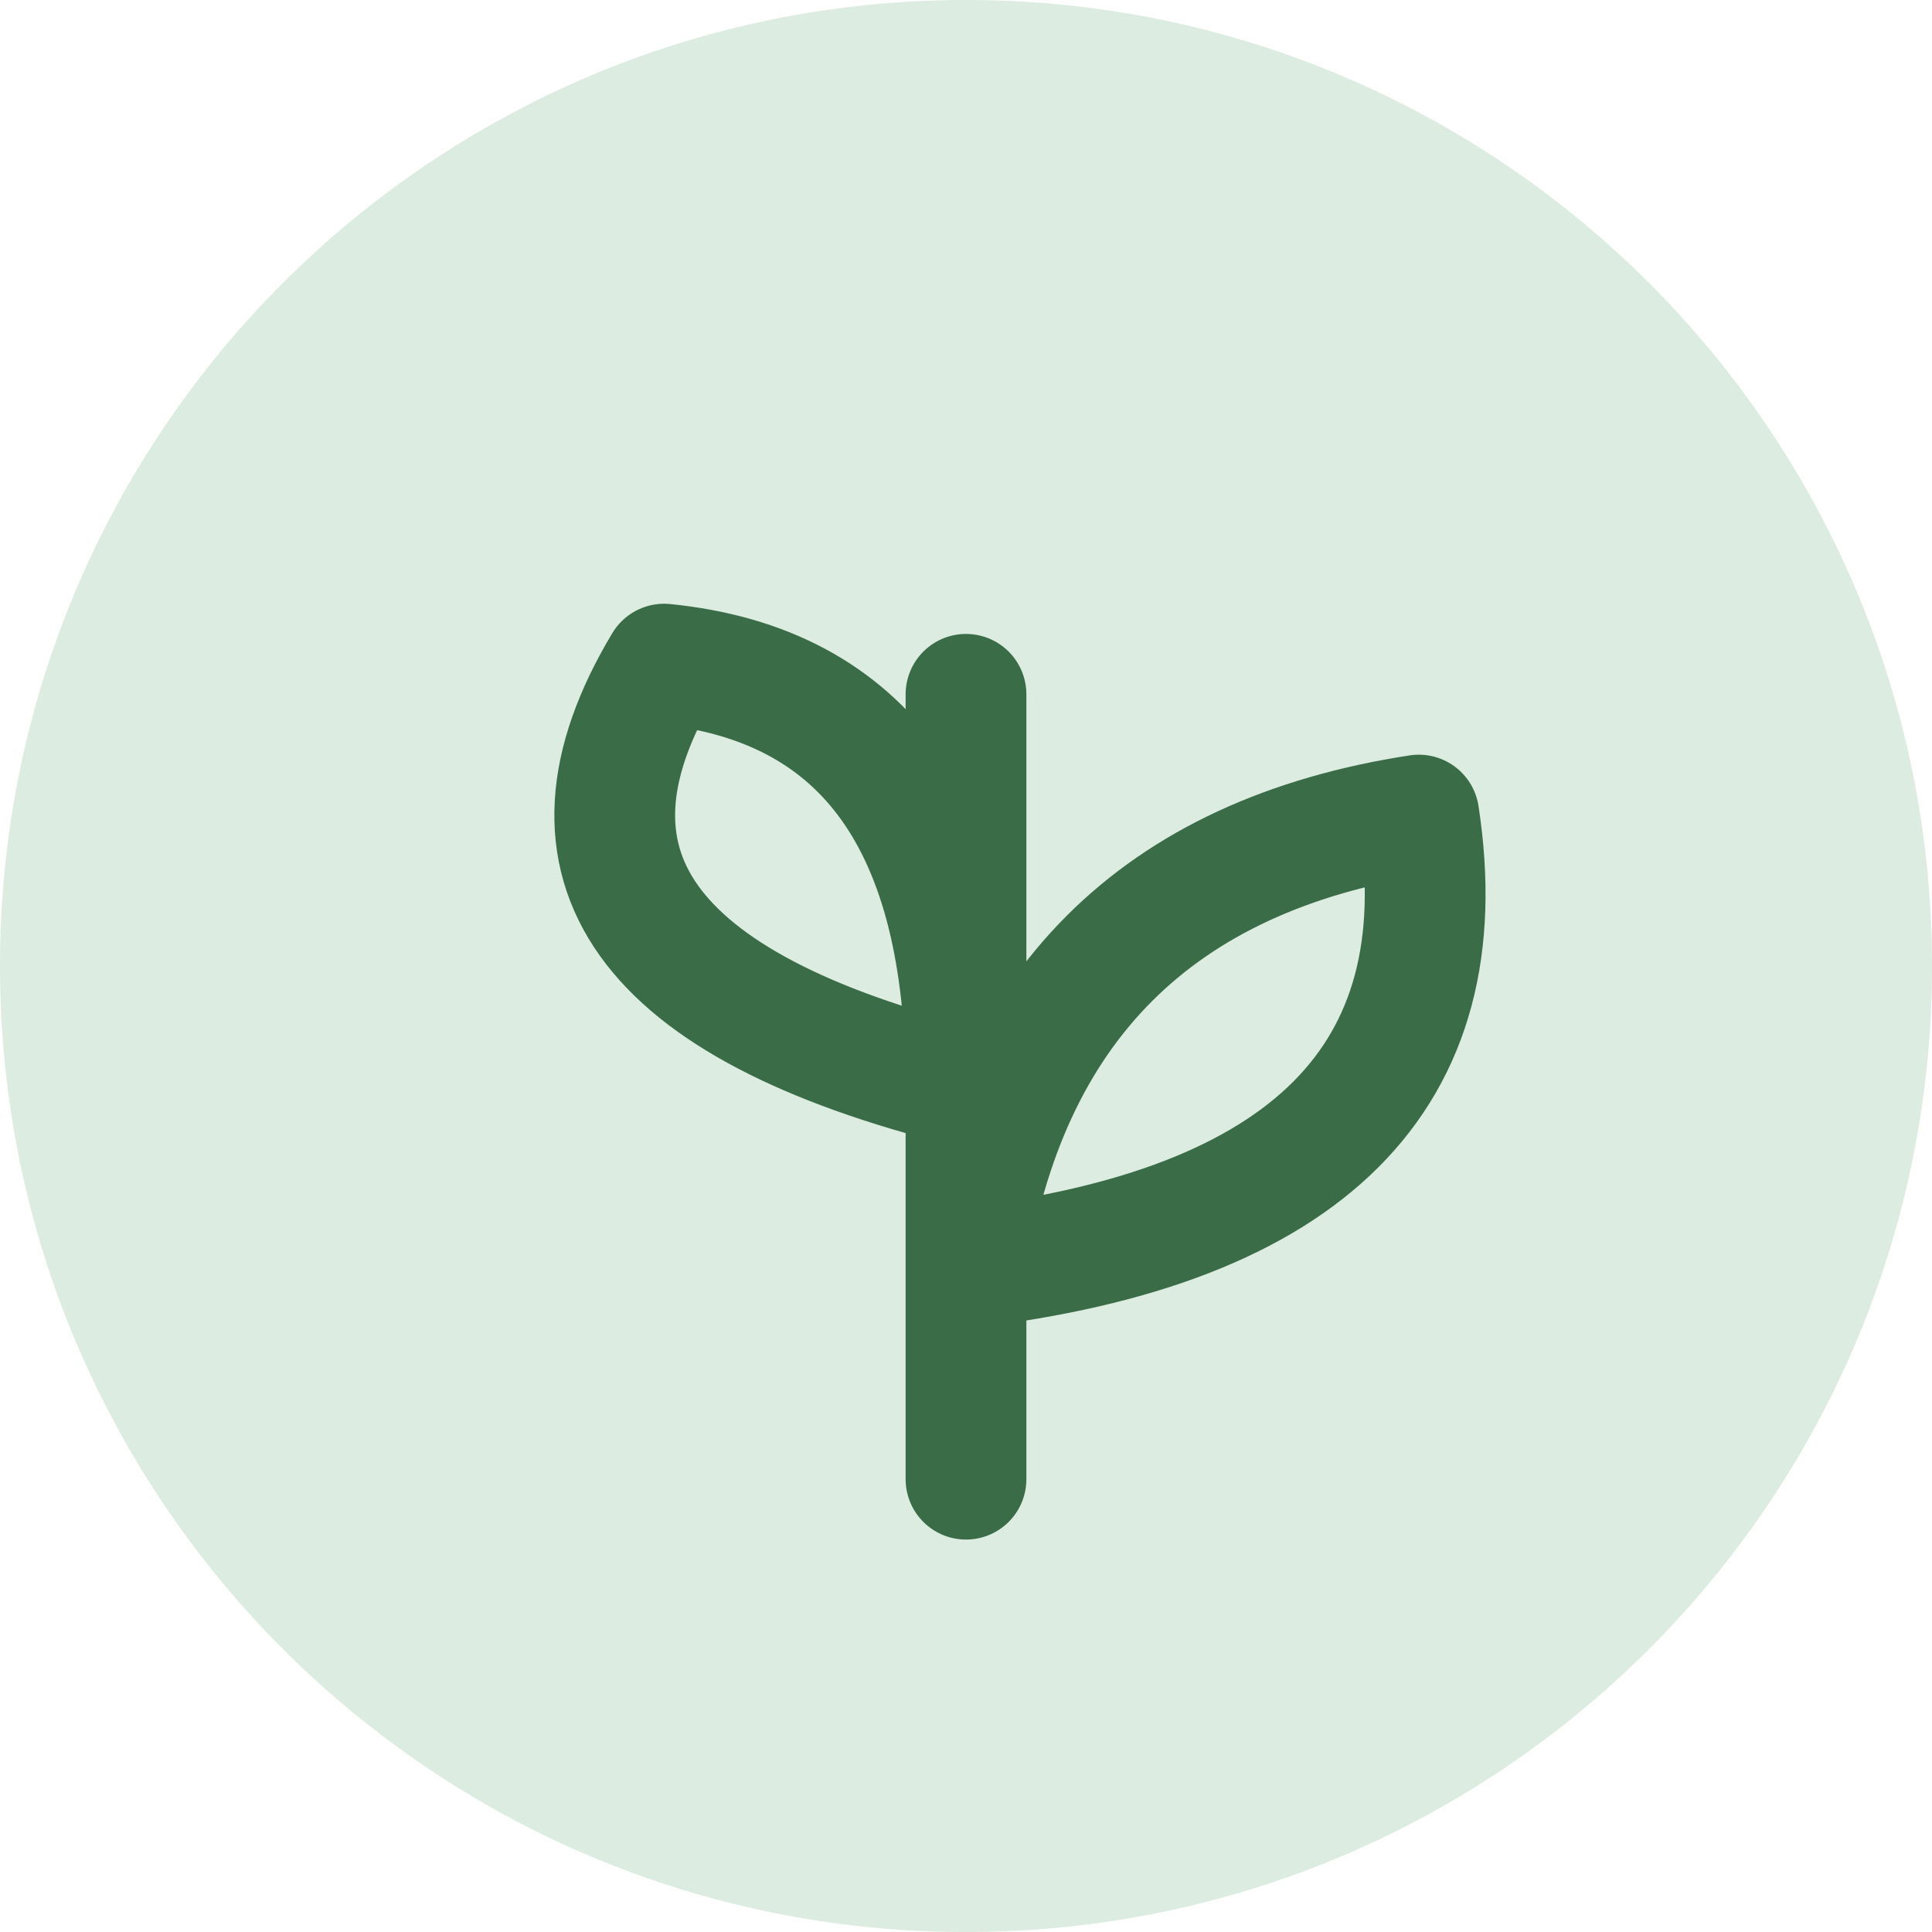
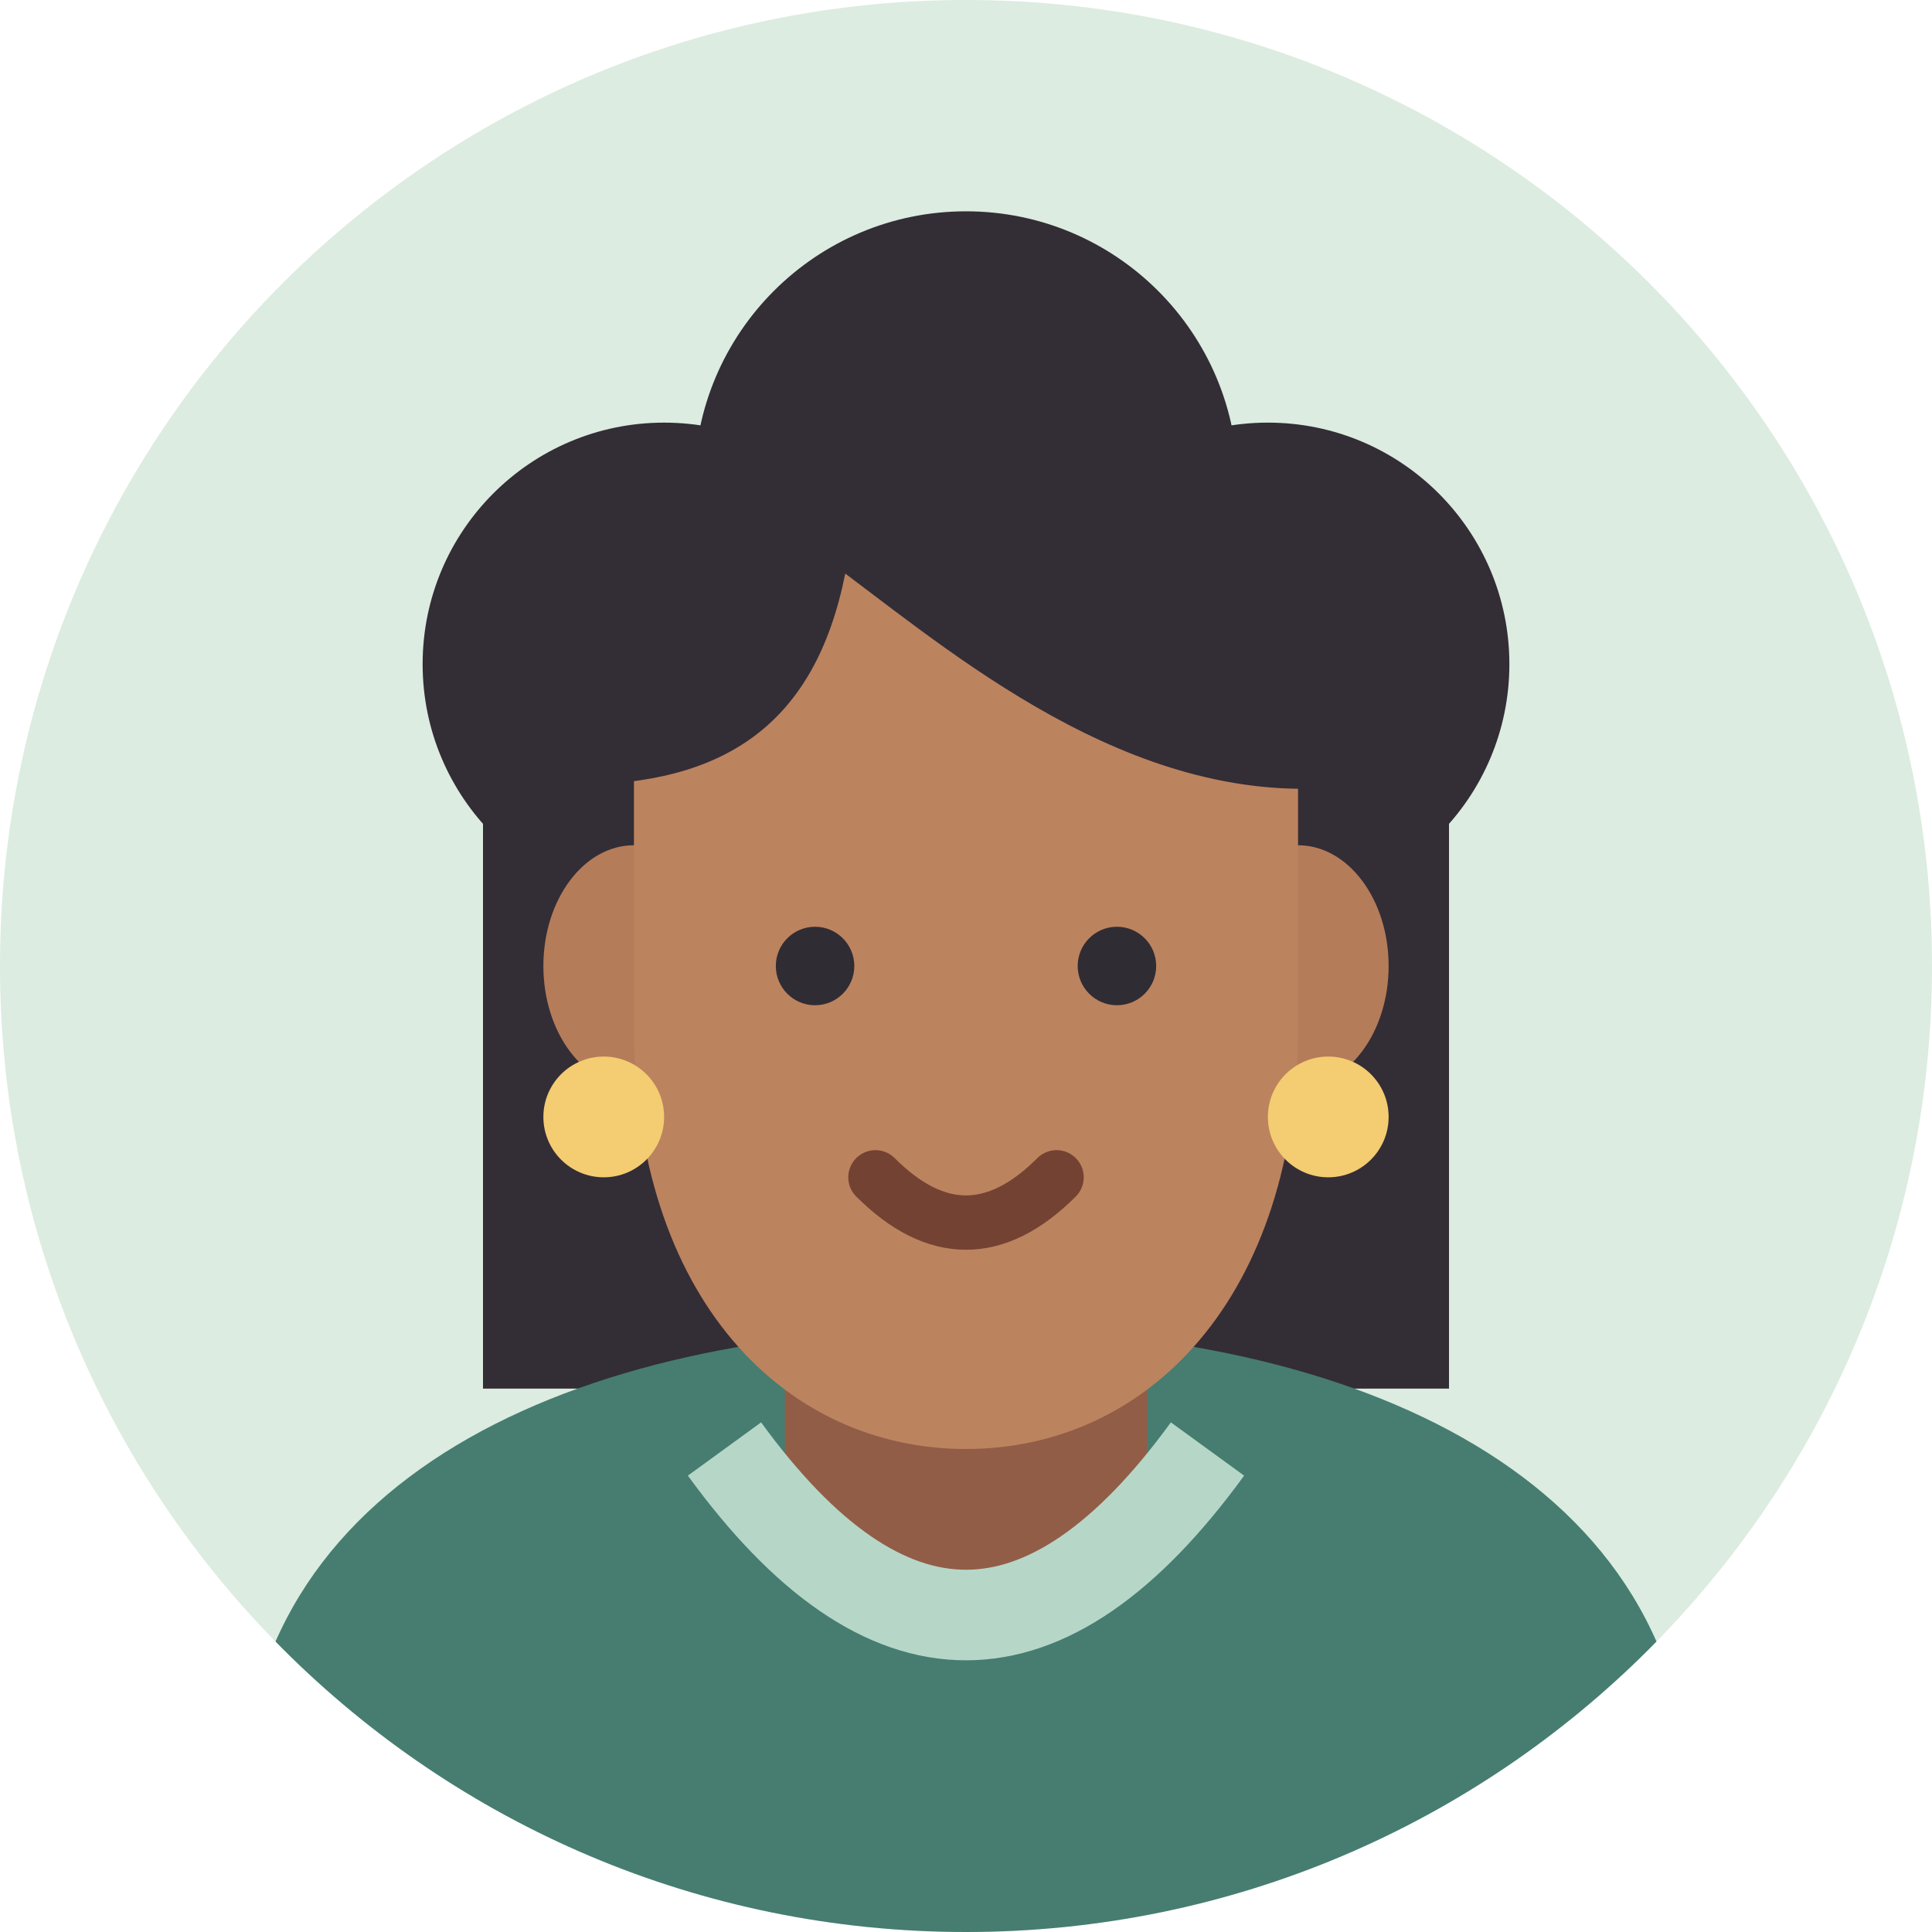
<svg xmlns="http://www.w3.org/2000/svg" viewBox="0 0 64 64">
-   <circle cx="32" cy="32" r="32" fill="#dcece0" />
-   <g fill="#3b6c48" stroke="#3b6c48" stroke-linecap="round" stroke-linejoin="round">
-     <path d="M32 49 V23 M32 36 Q16 32 22 22 Q32 23 32 36 M32 42 Q49 40 47 27 Q34 29 32 42" fill="none" stroke-width="4" />
+   <defs>
+     <clipPath id="portrait">
+       <circle cx="32" cy="32" r="32" />
+     </clipPath>
+   </defs>
+   <g clip-path="url(#portrait)">
+     <path fill="#dcece0" d="M0 0h64v64H0z" />
+     <g fill="#332d36">
+       <circle cx="22" cy="22" r="8" />
+       <circle cx="32" cy="16" r="9" />
+       <circle cx="42" cy="22" r="8" />
+       <path d="M16 23h32v23H16z" />
+     </g>
+     <path fill="#467d70" d="M8 65v-5c0-11 11-16 24-16s24 5 24 16v5" />
+     <path fill="#925d47" d="M26 38h12v12c-3 5-9 5-12 0z" />
+     <g fill="#b57c59">
+       <ellipse cx="21" cy="32" rx="3" ry="4" />
+       <ellipse cx="43" cy="32" rx="3" ry="4" />
+     </g>
+     <path fill="#bc835f" d="M21 23c0-10 22-10 22 0v11c0 9-5 14-11 14s-11-5-11-14z" />
+     <path fill="#332d36" d="M19 26c0-15 26-16 26 0-7 1-13-4-17-7-1 5-4 7-9 7z" />
+     <g fill="#302c33">
+       <circle cx="27" cy="32" r="1.3" />
+       <circle cx="37" cy="32" r="1.3" />
+     </g>
+     <path d="M29 39q3 3 6 0" fill="none" stroke="#734233" stroke-width="1.8" stroke-linecap="round" />
+     <g fill="#f4cc71">
+       <circle cx="20" cy="37" r="2" />
+       <circle cx="44" cy="37" r="2" />
+     </g>
+     <path d="M24 48q8 11 16 0" fill="none" stroke="#b6d7c8" stroke-width="3" />
  </g>
</svg>
